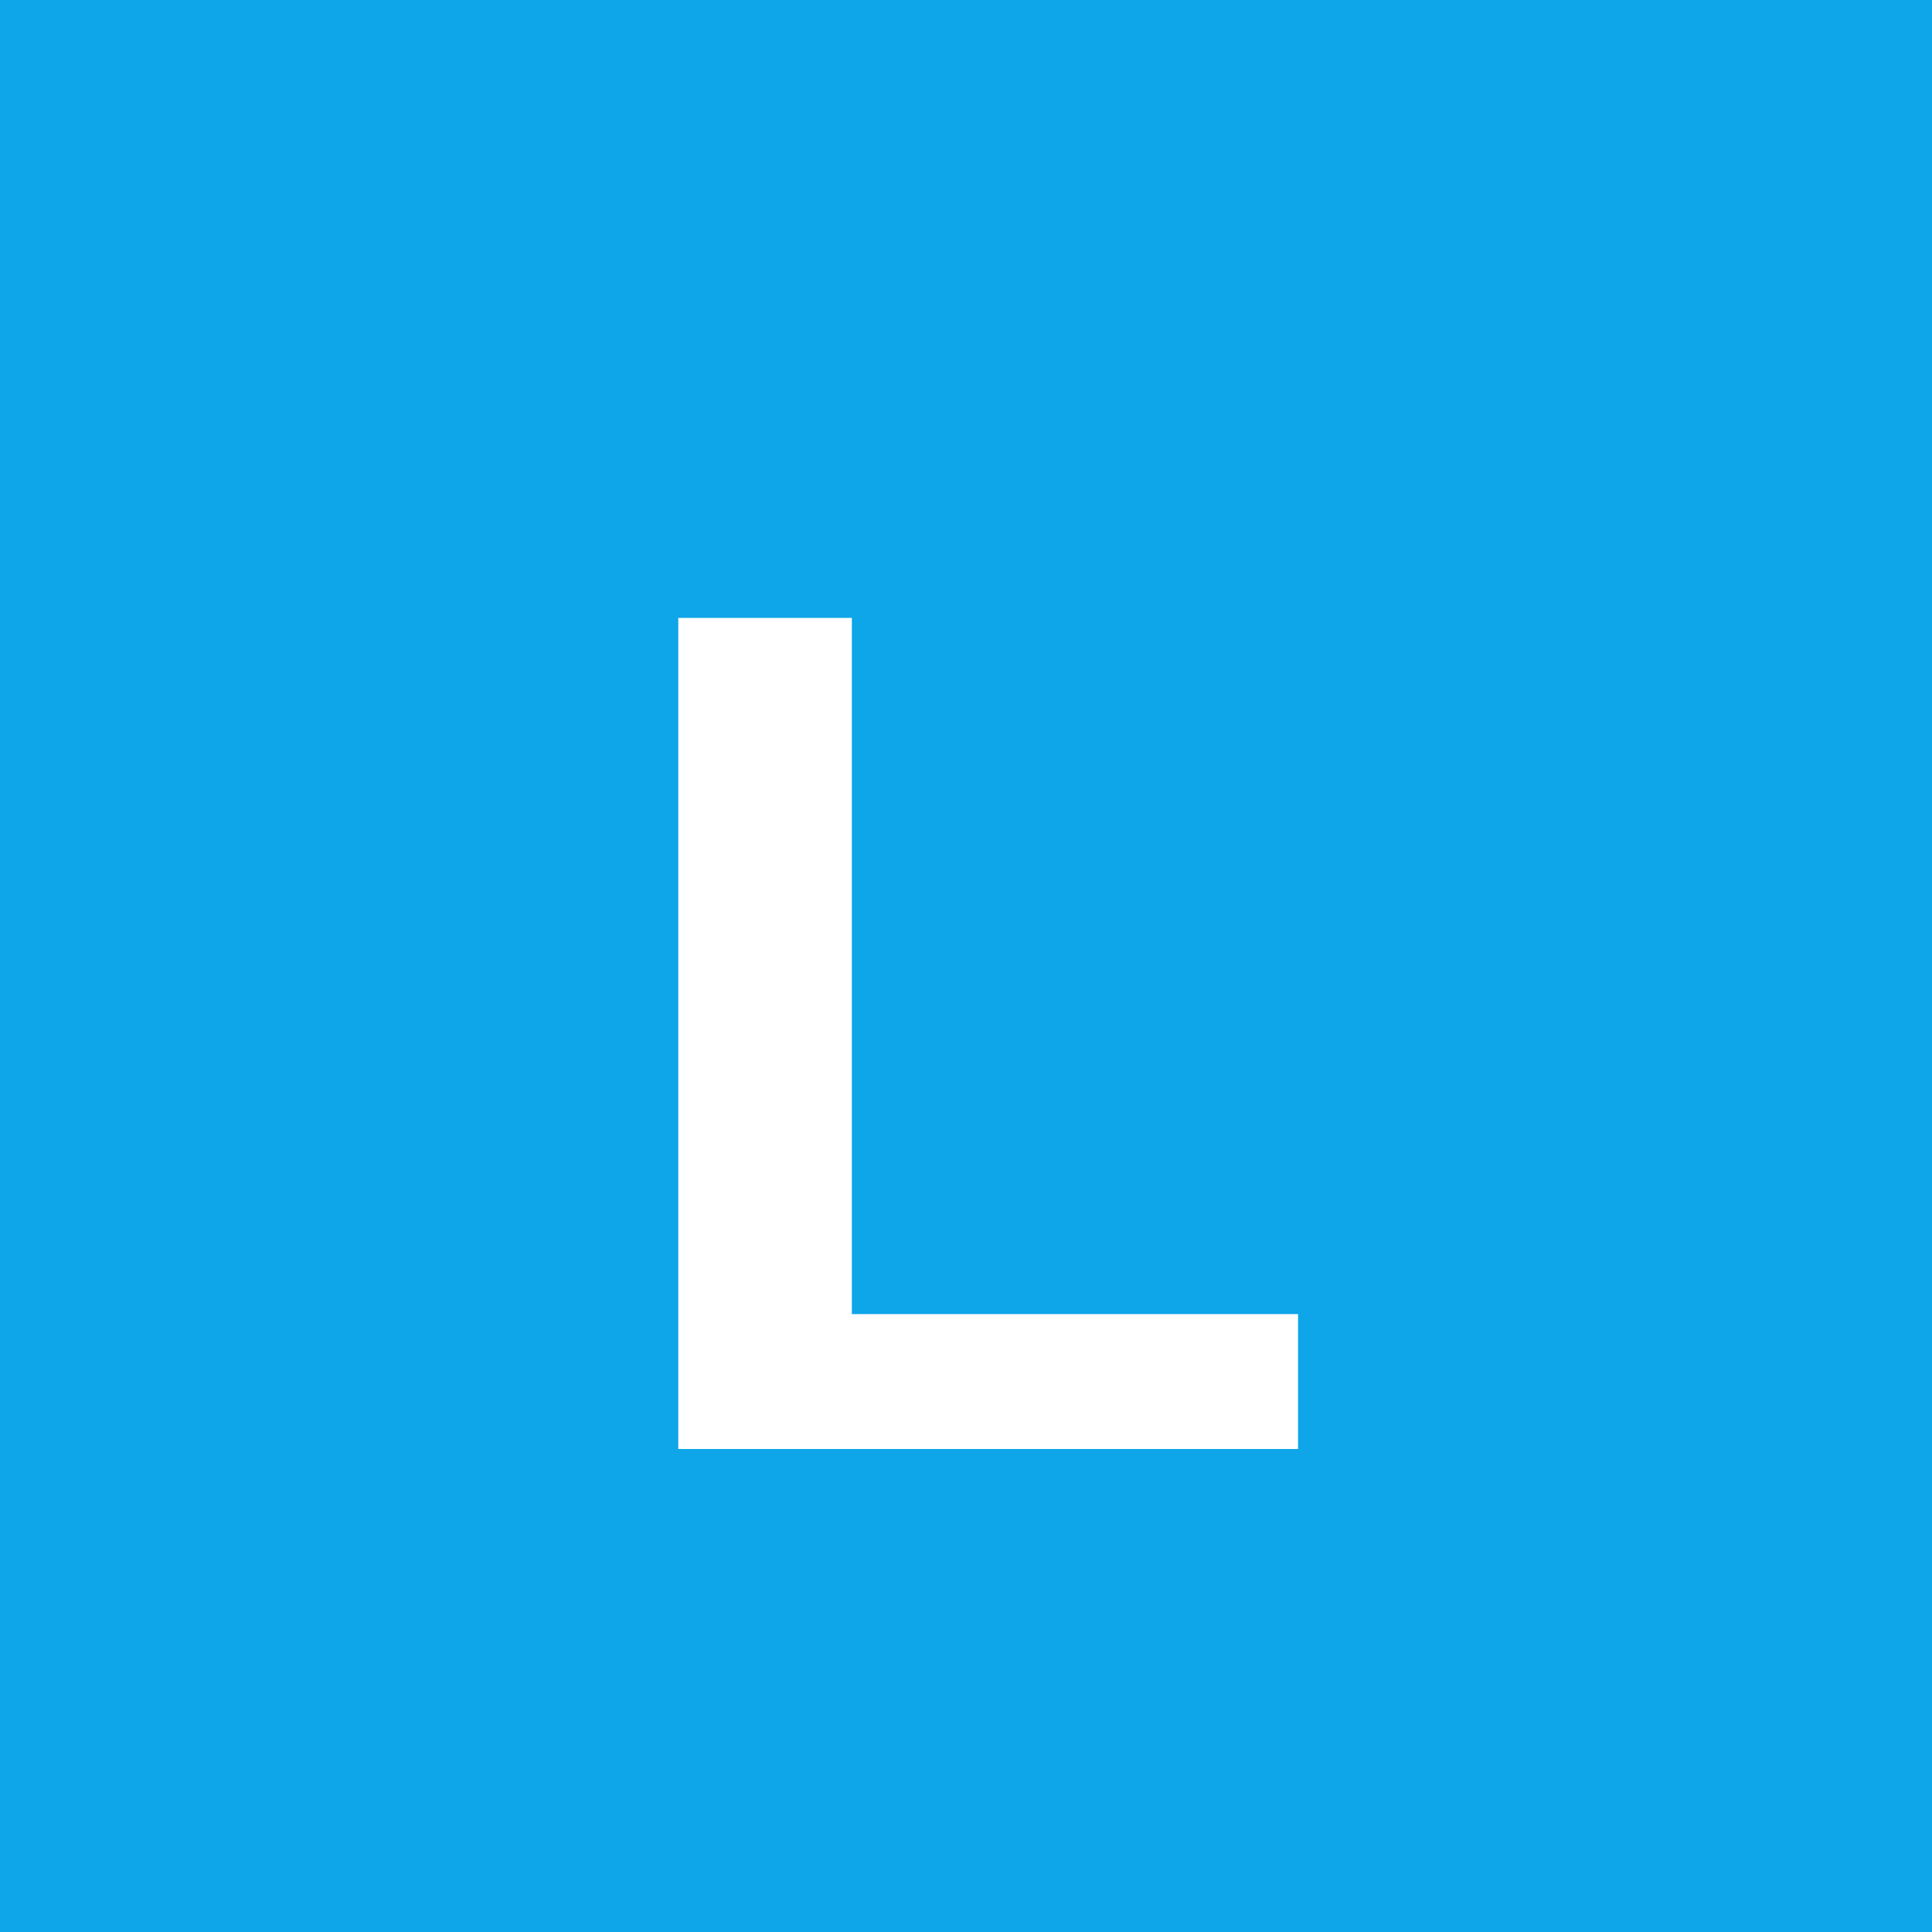
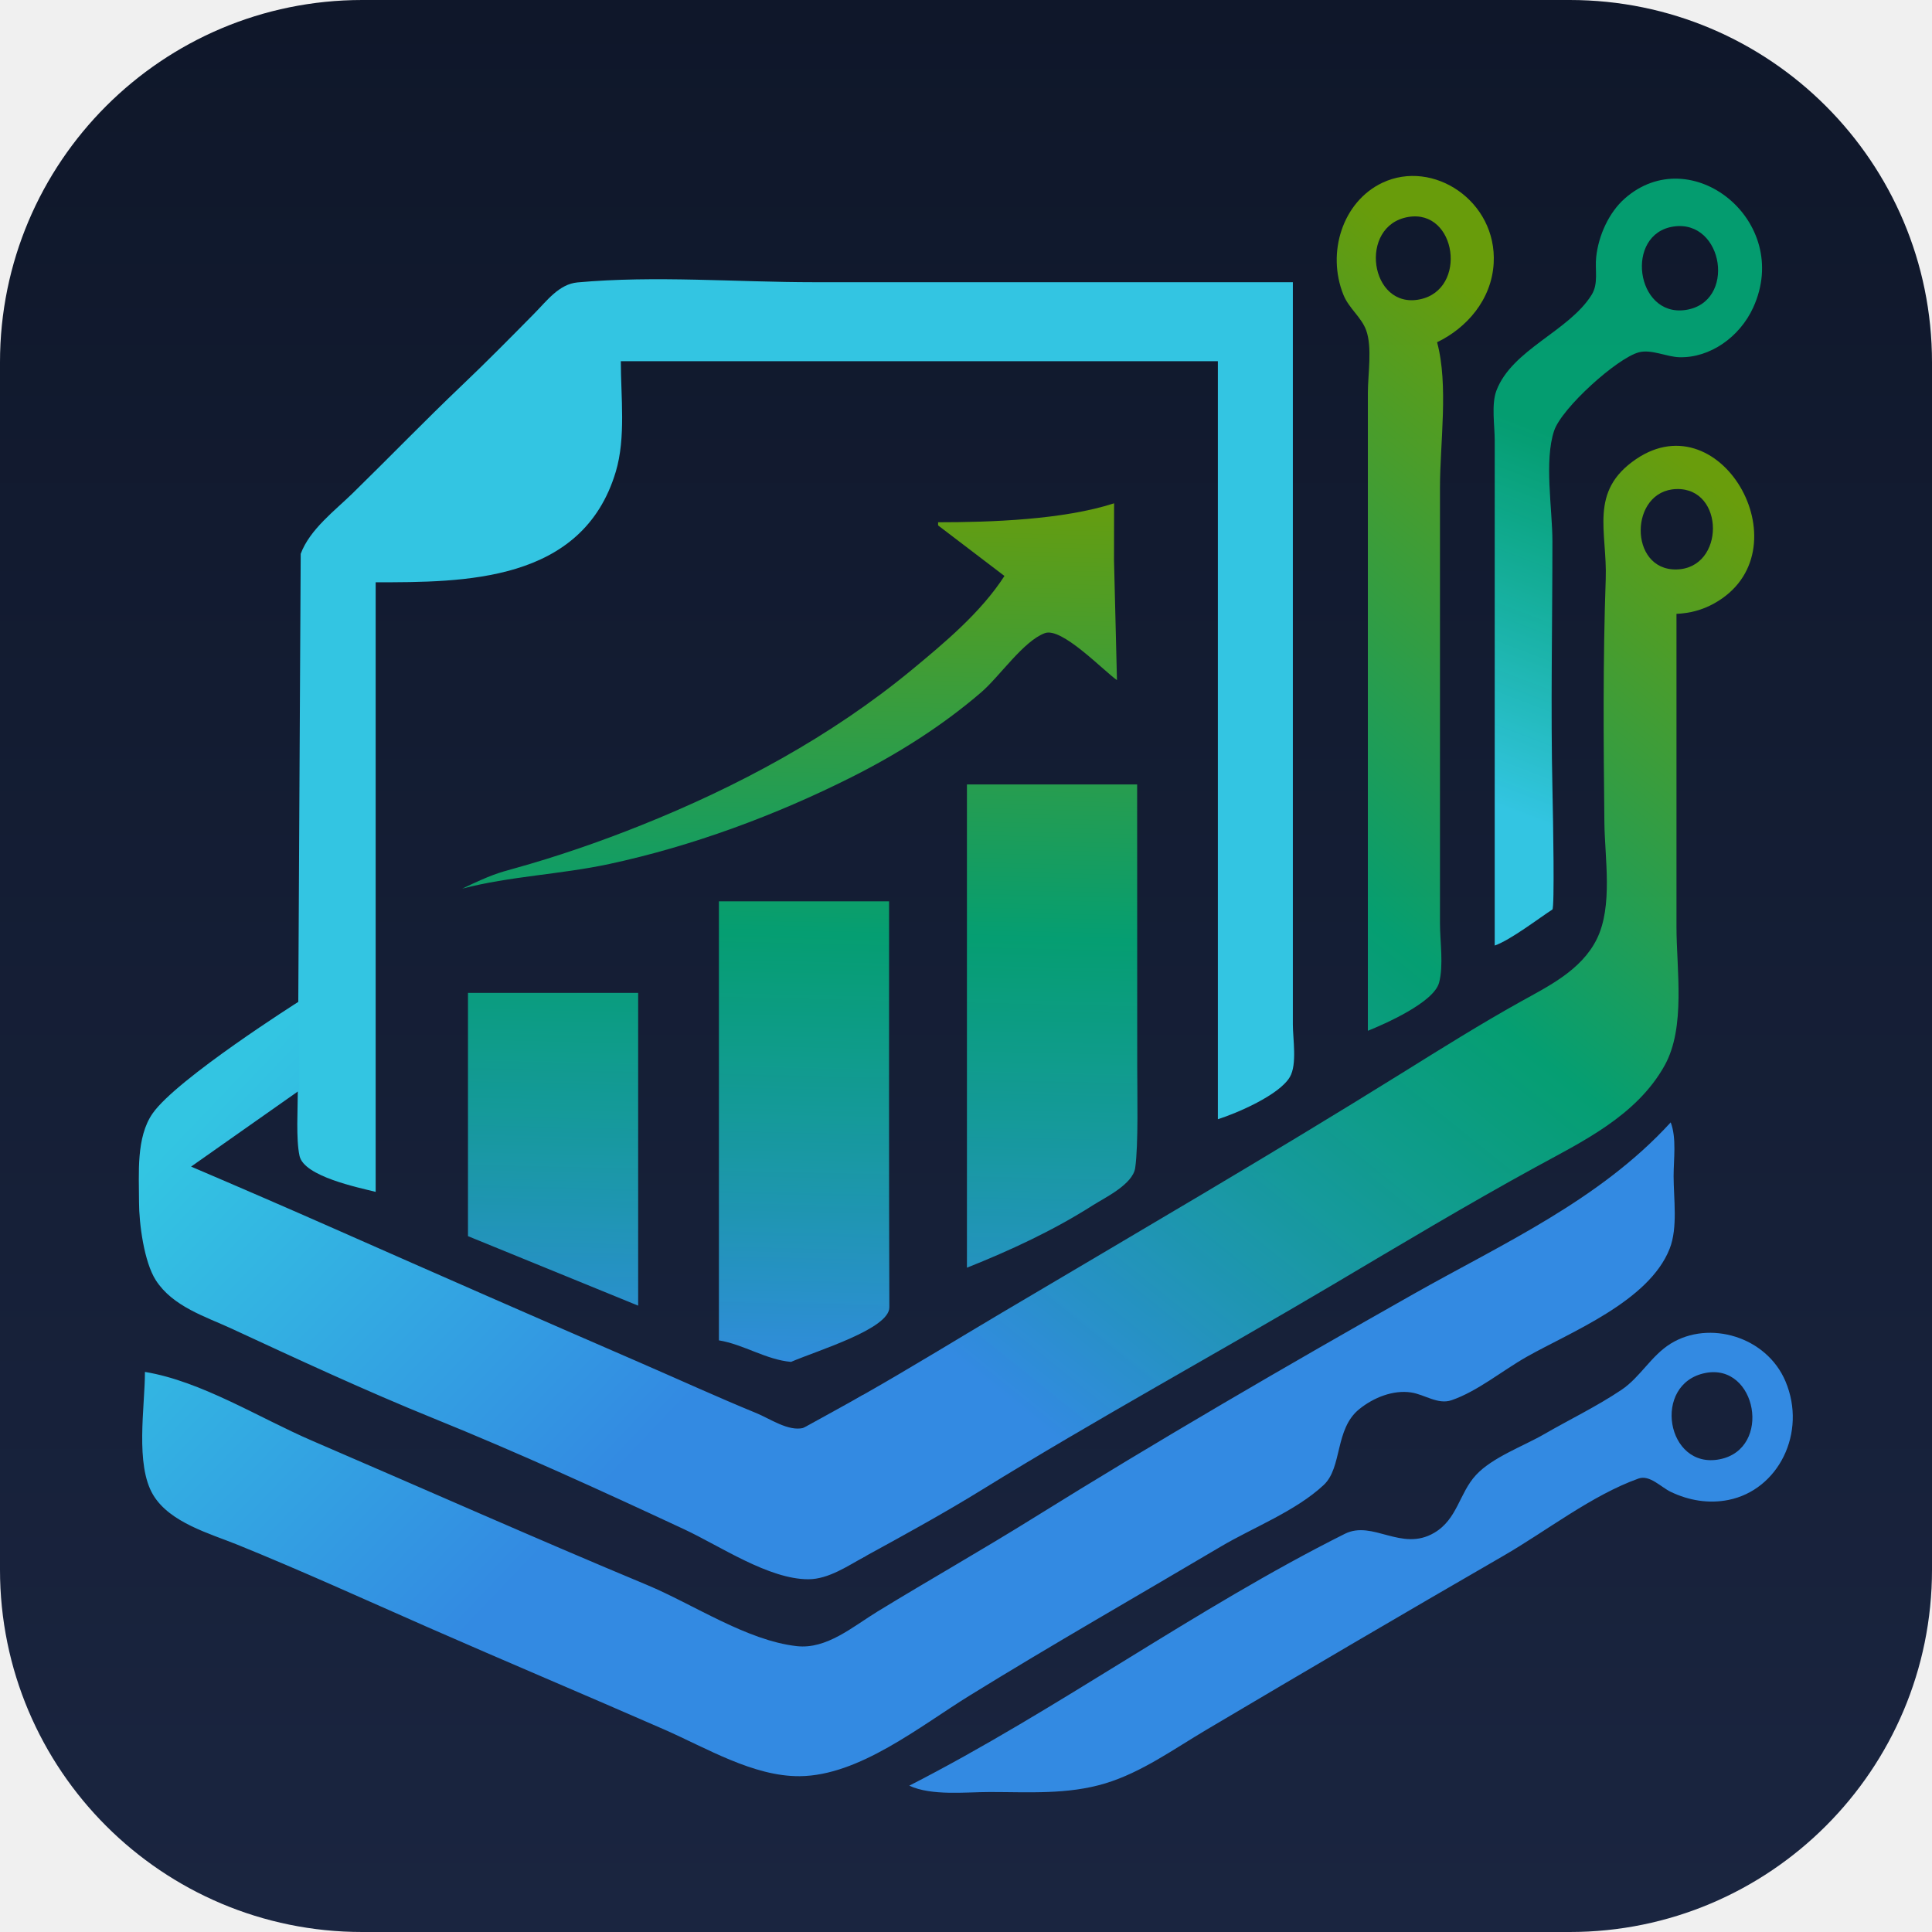
- <svg xmlns="http://www.w3.org/2000/svg" viewBox="0 0 32 32">
-   <rect width="32" height="32" fill="#0EA5E9" />
-   <text x="16" y="24" text-anchor="middle" font-family="Arial, sans-serif" font-size="20" font-weight="bold" fill="white">L</text>
+ <svg xmlns="http://www.w3.org/2000/svg" viewBox="0 0 32 32" version="1.1" id="svg19">
+   <defs id="defs2">
+     <linearGradient id="bg" x1="0" y1="0" x2="0" y2="32" gradientUnits="userSpaceOnUse">
+       <stop offset="0" stop-color="#0f172a" id="stop1" />
+       <stop offset="1" stop-color="#1a2540" id="stop2" />
+     </linearGradient>
+   </defs>
+   <rect width="32" height="32" rx="6" fill="url(#bg)" id="rect2" />
+   <svg x="2" y="1" width="30" height="30" viewBox="0 0 65 43.5" version="1.1" id="svg18">
+     <defs id="defs14">
+       <linearGradient id="flg20">
+         <stop offset="0" stop-color="#33c5e2" stop-opacity="1" id="stop3" />
+         <stop offset="0.642" stop-color="#00c986" stop-opacity="0.745" id="stop4" />
+       </linearGradient>
+       <linearGradient id="flg17">
+         <stop offset="0" stop-color="#338ae2" stop-opacity="1" id="stop5" />
+         <stop offset="1" stop-color="#33c5e2" stop-opacity="1" id="stop6" />
+       </linearGradient>
+       <linearGradient id="flg15">
+         <stop offset="0.316" stop-color="#33c5e2" stop-opacity="1" id="stop7" />
+         <stop offset="1" stop-color="#33c5e2" stop-opacity="1" id="stop8" />
+       </linearGradient>
+       <linearGradient id="flg11">
+         <stop offset="0" stop-color="#338ae2" stop-opacity="1" id="stop9" />
+         <stop offset="0.5" stop-color="#00c986" stop-opacity="0.745" id="stop10" />
+         <stop offset="1" stop-color="#86c900" stop-opacity="0.745" id="stop11" />
+       </linearGradient>
+       <linearGradient id="flg9">
+         <stop offset="0" stop-color="#338ae2" stop-opacity="1" id="stop12" />
+         <stop offset="0.52" stop-color="#00c986" stop-opacity="0.745" id="stop13" />
+         <stop offset="1" stop-color="#86c900" stop-opacity="0.745" id="stop14" />
+       </linearGradient>
+       <linearGradient href="#flg15" id="flg16" x1="23.383" y1="27.351" x2="23.383" y2="3.477" gradientUnits="userSpaceOnUse" gradientTransform="matrix(1.024677,0,0,1.368668,0.02673692,-7.364855)" />
+       <linearGradient href="#flg11" id="flg13" x1="23.551" y1="32.219" x2="23.963" y2="8.573" gradientUnits="userSpaceOnUse" gradientTransform="matrix(1.024677,0,0,1.368668,0.02673692,-7.364855)" />
+       <linearGradient href="#flg17" id="flg18" x1="17.931" y1="34.117" x2="7.764" y2="21.15" gradientUnits="userSpaceOnUse" gradientTransform="matrix(1.024677,0,0,1.368668,0.02673692,-7.364855)" />
+       <linearGradient href="#flg20" id="flg19" x1="49.94" y1="17.592" x2="54.216" y2="2.674" gradientUnits="userSpaceOnUse" gradientTransform="matrix(1.024677,0,0,1.368668,0.02673692,-7.364855)" />
+       <linearGradient href="#flg9" id="flg10" x1="31.954" y1="33.204" x2="49.106" y2="4.657" gradientUnits="userSpaceOnUse" gradientTransform="matrix(1.024677,0,0,1.368668,0.02673692,-7.364855)" />
+     </defs>
+     <path fill="url(#flg16)" d="m 6.354,26.229 c 0,0.649 -0.069,1.733 0.062,2.336 0.162,0.739 2.108,1.133 2.732,1.291 V 7.98 C 12.288,7.977 16.571,8.004 17.765,4.012 18.132,2.787 17.946,1.32 17.946,0.045 H 39.372 V 27.249 c 0.666,-0.21 2.204,-0.864 2.585,-1.518 0.264,-0.454 0.106,-1.364 0.106,-1.883 V 19.314 -2.789 h -17.182 c -2.798,0 -5.7,-0.245 -8.488,0.007 -0.661,0.06 -1.096,0.654 -1.553,1.117 -0.851,0.863 -1.712,1.736 -2.588,2.569 C 10.921,2.171 9.637,3.5 8.32,4.787 7.694,5.4 6.783,6.08 6.458,6.959" id="path14" style="fill:url(#flg16);stroke-width:1.184" />
+     <path fill="url(#flg13)" d="m 35.646,5.146 c -1.817,0.589 -4.413,0.68 -6.314,0.68 v 0.113 l 2.381,1.814 c -0.84,1.305 -2.156,2.402 -3.312,3.358 -2.922,2.414 -6.3,4.218 -9.73,5.59 -1.489,0.596 -3.017,1.124 -4.554,1.55 -0.564,0.156 -0.815,0.221 -1.863,0.723 1.715,-0.448 3.541,-0.511 5.279,-0.885 2.961,-0.636 5.956,-1.74 8.695,-3.118 1.638,-0.824 3.24,-1.827 4.658,-3.049 0.654,-0.564 1.509,-1.834 2.277,-2.117 0.603,-0.222 2.071,1.317 2.588,1.687 l -0.106,-4.307 0.003,-2.04 M 30.367,15.234 v 5.441 11.902 c 1.549,-0.617 3.109,-1.339 4.538,-2.252 0.391,-0.25 1.414,-0.734 1.5,-1.328 0.119,-0.821 0.073,-2.717 0.073,-3.629 0,-3.369 -0.003,-6.758 -0.003,-10.133 h -6.107 m -8.902,4.194 v 15.756 c 0.883,0.143 1.694,0.696 2.588,0.772 0.961,-0.414 3.531,-1.181 3.529,-1.959 -0.017,-4.856 -0.01,-9.712 -0.01,-14.568 h -6.107 m -9.005,3.287 v 8.728 l 6.107,2.494 V 22.715 h -6.107" id="path15" style="fill:url(#flg13);stroke-width:1.184" />
+     <path fill="url(#flg18)" d="m 26.641,37.14 c -0.676,0.383 -1.395,0.998 -2.144,1.187 C 23.962,38.462 23.297,37.995 22.811,37.796 21.421,37.226 20.051,36.599 18.671,36 15.009,34.411 11.352,32.808 7.699,31.193 6.069,30.473 4.266,29.692 2.524,28.949 l 3.889,-2.736 -0.011,-3.195 c 0,0 -4.392,2.779 -5.259,4.023 -0.597,0.856 -0.487,2.159 -0.487,3.186 0,0.762 0.18,2.146 0.605,2.804 0.611,0.945 1.79,1.304 2.713,1.731 2.392,1.108 4.81,2.232 7.245,3.219 3.025,1.226 6.038,2.602 9.005,3.986 1.288,0.601 3.027,1.791 4.451,1.791 0.731,0 1.438,-0.493 2.07,-0.839 M 55.623,27.362 c -2.552,2.794 -6.035,4.355 -9.212,6.15 -4.581,2.589 -9.182,5.261 -13.663,8.05 -1.847,1.15 -3.734,2.219 -5.589,3.353 -0.888,0.543 -1.825,1.363 -2.898,1.243 C 22.463,45.957 20.558,44.66 18.878,43.959 14.859,42.284 10.873,40.51 6.871,38.788 4.972,37.97 2.891,36.649 0.868,36.317 c 0,1.258 -0.36,3.328 0.298,4.419 0.599,0.993 2.043,1.386 3.014,1.779 2.294,0.93 4.561,1.963 6.831,2.961 2.823,1.24 5.663,2.435 8.488,3.672 1.513,0.663 3.202,1.69 4.865,1.677 2.137,-0.017 4.307,-1.787 6.107,-2.898 2.972,-1.835 6.004,-3.563 9.005,-5.341 1.161,-0.687 2.689,-1.272 3.693,-2.21 0.676,-0.631 0.392,-2.009 1.277,-2.723 0.514,-0.416 1.215,-0.696 1.862,-0.599 0.481,0.072 0.959,0.446 1.449,0.279 0.932,-0.319 1.825,-1.063 2.691,-1.554 1.576,-0.893 4.39,-1.987 5.137,-3.883 0.299,-0.758 0.142,-1.797 0.142,-2.607 0,-0.606 0.112,-1.364 -0.104,-1.927 M 28.297,51.166 c 0.81,0.372 2.024,0.227 2.898,0.227 1.387,0 2.788,0.099 4.14,-0.311 1.303,-0.396 2.444,-1.223 3.623,-1.921 3.545,-2.1 7.097,-4.185 10.661,-6.244 1.552,-0.897 3.176,-2.175 4.847,-2.773 0.402,-0.144 0.806,0.308 1.156,0.476 0.651,0.313 1.366,0.432 2.07,0.292 1.796,-0.357 2.827,-2.415 2.051,-4.255 -0.679,-1.611 -2.737,-2.21 -4.121,-1.355 -0.698,0.432 -1.094,1.206 -1.761,1.655 -0.894,0.601 -1.866,1.066 -2.793,1.602 -0.732,0.423 -1.844,0.822 -2.432,1.457 -0.606,0.654 -0.663,1.584 -1.501,2.076 -1.179,0.692 -2.201,-0.468 -3.208,0.036 -5.35,2.676 -10.299,6.312 -15.63,9.038 M 56.865,36.356 c 1.845,-0.365 2.41,2.721 0.518,3.096 -1.921,0.381 -2.444,-2.714 -0.518,-3.096 z" id="path16" style="fill:url(#flg18);stroke-width:1.184" />
+     <path fill="url(#flg19)" d="m 49.309,21.015 c 0.567,-0.197 1.585,-0.981 2.067,-1.291 0.083,-0.053 0.028,-3.191 0.004,-4.263 -0.067,-2.981 -0.002,-5.973 -0.002,-8.955 0,-1.145 -0.301,-2.892 0.062,-3.967 0.277,-0.819 2.267,-2.611 3.043,-2.813 0.446,-0.116 0.992,0.164 1.449,0.177 1.099,0.031 2.168,-0.723 2.652,-1.784 1.419,-3.107 -2.236,-6.014 -4.615,-3.907 -0.56,0.496 -0.935,1.313 -1.02,2.094 -0.051,0.463 0.091,0.95 -0.165,1.36 -0.818,1.309 -2.85,1.953 -3.415,3.433 -0.188,0.493 -0.062,1.254 -0.062,1.781 V 6.959 21.015 m 6.417,-25.802 c 1.802,-0.267 2.274,2.742 0.414,2.997 -1.772,0.242 -2.175,-2.736 -0.414,-2.997" id="path17" style="fill:url(#flg19);stroke-width:1.184" />
+     <path fill="url(#flg10)" d="m 44.755,24.075 c 0.6,-0.241 2.364,-1.015 2.555,-1.724 0.168,-0.624 0.033,-1.481 0.033,-2.129 V 15.574 4.579 c 0,-1.606 0.312,-3.674 -0.104,-5.214 1.054,-0.505 1.957,-1.52 2.031,-2.834 0.125,-2.229 -2.173,-3.753 -3.998,-2.887 -1.419,0.674 -2.006,2.503 -1.394,4.02 0.194,0.483 0.646,0.803 0.816,1.271 0.224,0.617 0.061,1.586 0.061,2.243 V 24.075 m 1.449,-29.205 c 1.735,-0.294 2.144,2.605 0.414,2.957 -1.798,0.366 -2.22,-2.652 -0.414,-2.957 m 9.626,14.243 c 0.479,-0.023 0.915,-0.133 1.346,-0.371 3.31,-1.833 0.311,-7.292 -2.795,-5.183 -1.707,1.159 -1.03,2.598 -1.09,4.308 -0.102,2.9 -0.08,5.824 -0.048,8.728 0.014,1.289 0.314,3.008 -0.275,4.194 -0.554,1.115 -1.741,1.69 -2.728,2.239 -1.433,0.798 -2.846,1.683 -4.244,2.553 -4.75,2.957 -9.582,5.771 -14.387,8.618 -1.655,0.98 -3.297,1.994 -4.968,2.941 -0.676,0.383 -2.144,1.187 -2.144,1.187 l -0.002,2.541 0.563,2.824 c 0,0 1.055,-0.427 1.687,-0.773 1.386,-0.759 2.79,-1.527 4.14,-2.36 4.154,-2.564 8.434,-4.897 12.628,-7.381 2.4,-1.422 4.805,-2.864 7.245,-4.201 1.669,-0.915 3.634,-1.84 4.646,-3.655 0.765,-1.374 0.426,-3.441 0.426,-4.987 V 9.113 m 0,-4.479 c 1.742,-0.047 1.747,2.848 0,2.885 -1.729,0.037 -1.695,-2.84 0,-2.885" id="path18" style="fill:url(#flg10);stroke-width:1.184" />
+   </svg>
</svg>
